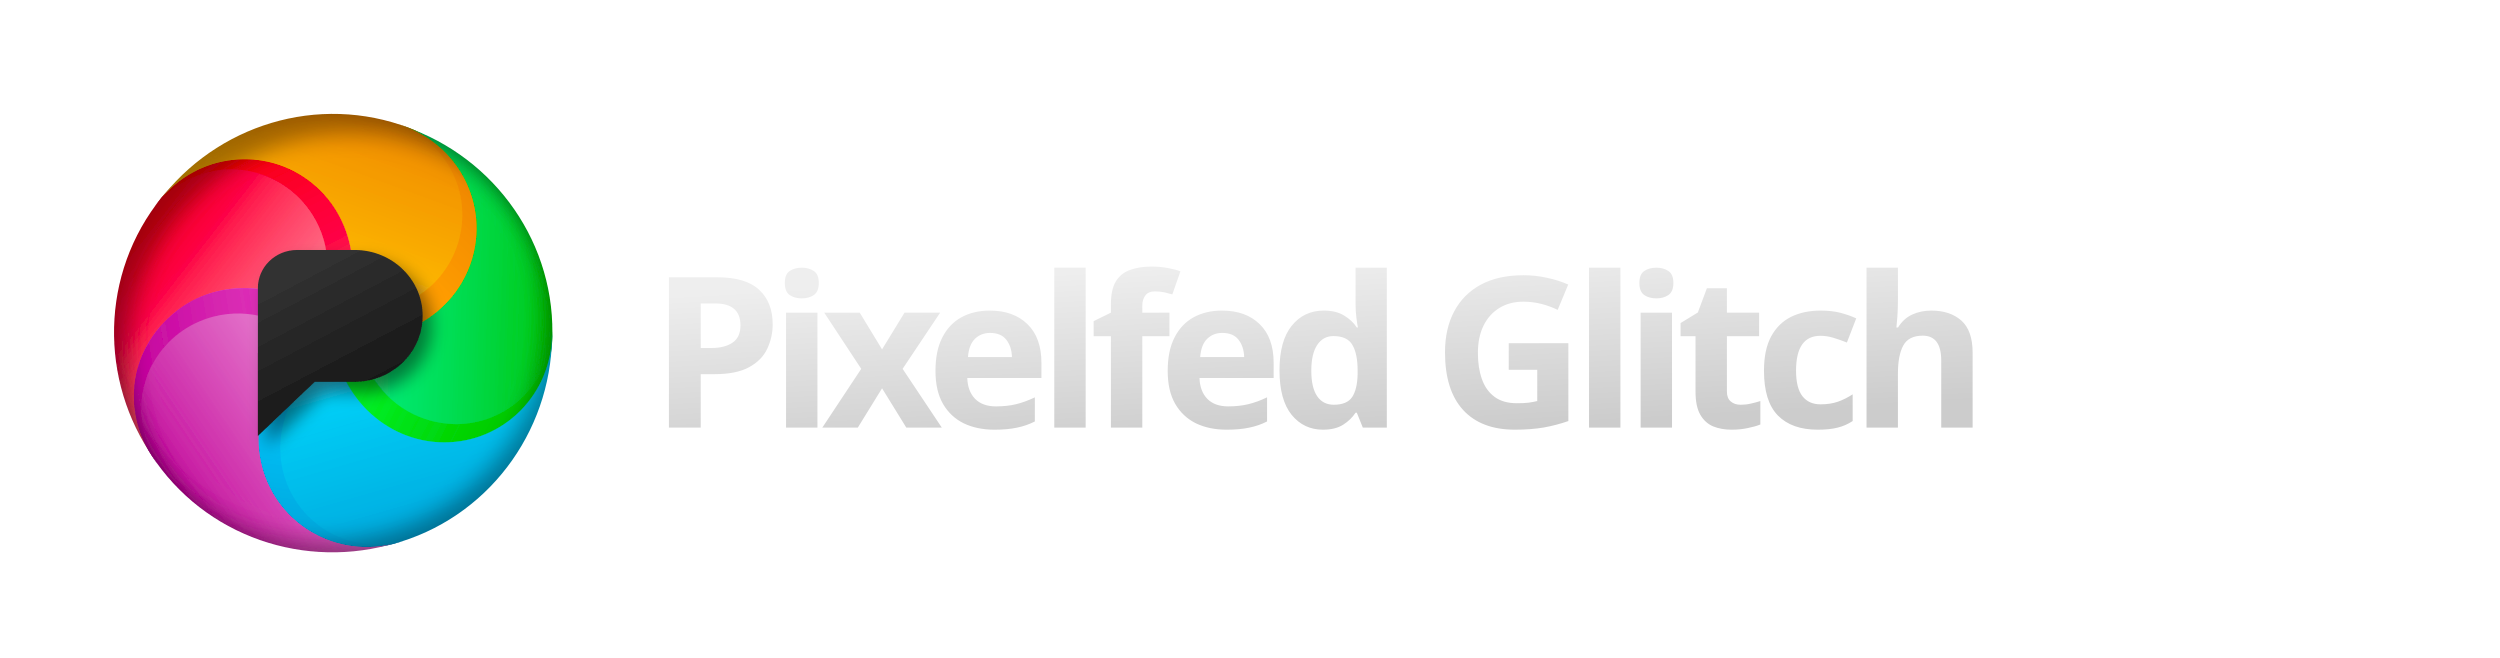
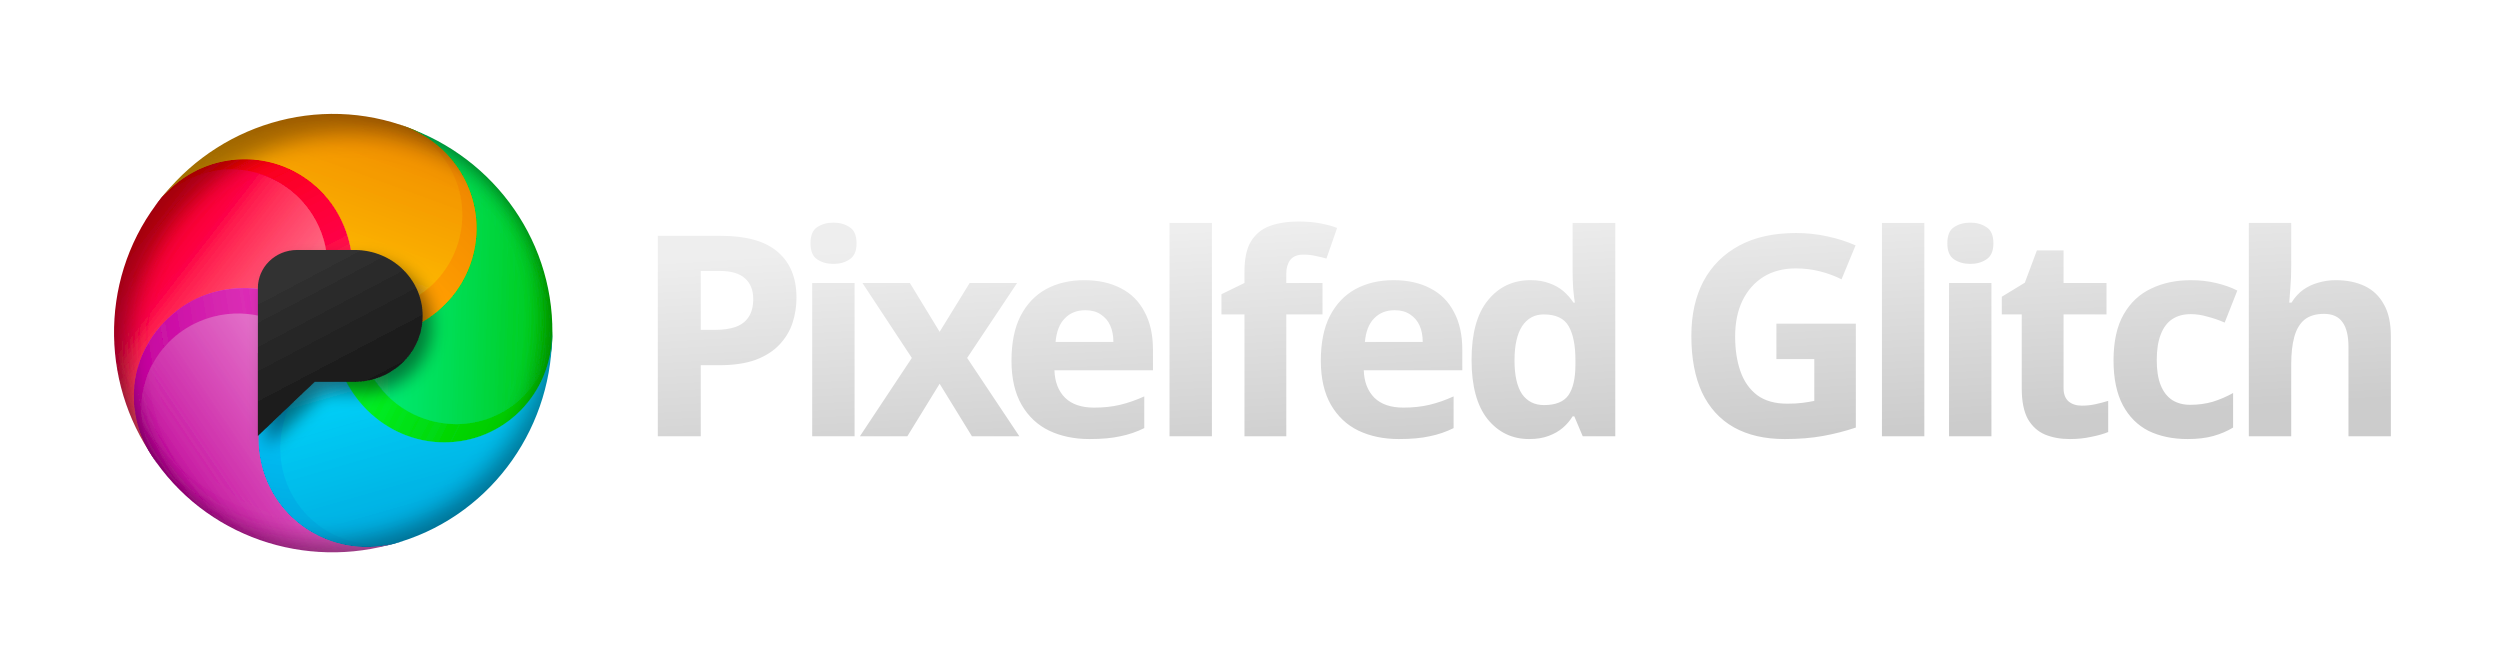
<svg xmlns="http://www.w3.org/2000/svg" xmlns:xlink="http://www.w3.org/1999/xlink" version="1.1" width="285" height="75">
  <defs>
    <path id="drop_shape" d="M 25,25 C 20.778,19.646 13.003,18.371 7.477,22.361 1.952,26.351 0.768,34.096 4.834,39.658 l 0.308,0.421 C -1.489,31.406 -1.815,19.241 4.795,10.326 l 0.118,-0.156 C 9.008,4.727 16.349,3.192 22.245,7.492 27.816,11.555 29.095,19.557 24.999,24.999 Z" />
    <path id="drop_seam" d="M 4.651,10.522 5.052,9.983 C 8.636,5.161 15.79,3.034 22.059,7.313 27.424,10.976 29.394,19.24 24.999,25.003 24.356,24.172 23.694,23.538 22.975,22.942 24.83,19.455 24.872,15.024 22.61,11.454 19.309,6.244 12.487,4.741 7.372,8.098 c -1.093,0.717 -2.054,1.542 -2.803,2.535 z" />
    <path id="center_logo_shape" d="m 22.886,30.523 h 4.545 c 4.281,0 7.752,-3.364 7.752,-7.513 0,-4.149 -3.471,-7.513 -7.752,-7.513 h -6.56 c -2.47,0 -4.472,1.941 -4.472,4.334 v 16.87 z" />
    <linearGradient id="drop_shape_red_gradient" gradientTransform="rotate(45 0.5 0.5)">
      <stop stop-color="#ea0d30" offset="0" />
      <stop stop-color="#fbafbb" offset="1" />
    </linearGradient>
    <linearGradient id="drop_seam_red_gradient" gradientTransform="rotate(60 0.5 0.5)">
      <stop stop-color="#ea0d30" offset="0" />
      <stop stop-color="#f54a65" offset="1" />
    </linearGradient>
    <linearGradient id="drop_shape_yellow_gradient" gradientTransform="rotate(45 0.5 0.5)">
      <stop stop-color="#e58d00" offset="0" />
      <stop stop-color="#ffd899" offset="1" />
    </linearGradient>
    <linearGradient id="drop_seam_yellow_gradient" gradientTransform="rotate(60 0.5 0.5)">
      <stop stop-color="#e58d00" offset="0" />
      <stop stop-color="#ffaf2e" offset="1" />
    </linearGradient>
    <linearGradient id="drop_shape_green_gradient" gradientTransform="rotate(45 0.5 0.5)">
      <stop stop-color="#0bc346" offset="0" />
      <stop stop-color="#89f8ac" offset="1" />
    </linearGradient>
    <linearGradient id="drop_seam_green_gradient" gradientTransform="rotate(60 0.5 0.5)">
      <stop stop-color="#0bc346" offset="0" />
      <stop stop-color="#23f365" offset="1" />
    </linearGradient>
    <linearGradient id="drop_shape_blue_gradient" gradientTransform="rotate(45 0.5 0.5)">
      <stop stop-color="#00a6d4" offset="0" />
      <stop stop-color="#88e5ff" offset="1" />
    </linearGradient>
    <linearGradient id="drop_seam_blue_gradient" gradientTransform="rotate(60 0.5 0.5)">
      <stop stop-color="#00a6d4" offset="0" />
      <stop stop-color="#1dceff" offset="1" />
    </linearGradient>
    <linearGradient id="drop_shape_purple_gradient" gradientTransform="rotate(45 0.5 0.5)">
      <stop stop-color="#b92896" offset="0" />
      <stop stop-color="#eca8dc" offset="1" />
    </linearGradient>
    <linearGradient id="drop_seam_purple_gradient" gradientTransform="rotate(60 0.5 0.5)">
      <stop stop-color="#b92896" offset="0" />
      <stop stop-color="#d94fb8" offset="1" />
    </linearGradient>
    <linearGradient id="center_logo_dark_gradient" gradientTransform="rotate(65 0.5 0.5)">
      <stop stop-color="#333" offset="0" />
      <stop stop-color="#111" offset="1" />
    </linearGradient>
    <linearGradient id="center_logo_white_gradient" gradientTransform="rotate(65 0.5 0.5)">
      <stop stop-color="#eee" offset="0" />
      <stop stop-color="#ccc" offset="1" />
    </linearGradient>
    <filter id="outset_shadow" x="-2" y="-2" width="4" height="4">
      <feFlood flood-color="#0007" />
      <feComposite operator="in" in2="SourceAlpha" in="shadowOffset" />
      <feGaussianBlur stdDeviation="1" />
      <feOffset result="shadowOffset" in="shadowOffset" dx="1" dy="1.2" />
      <feComposite operator="over" in2="shadowOffset" in="SourceGraphic" />
    </filter>
    <filter id="inset_shadow">
      <feFlood flood-color="#0009" />
      <feComposite operator="out" in2="SourceAlpha" in="shadowOffset" />
      <feGaussianBlur stdDeviation="1.2" />
      <feOffset result="shadowOffset" in="shadowOffset" dx="2" dy="2.4" />
      <feFlood flood-color="#0009" />
      <feComposite operator="out" in2="SourceAlpha" in="lightOffset" />
      <feGaussianBlur stdDeviation="1.2" />
      <feOffset result="lightOffset" in="lightOffset" dx="-1" dy="-1.4" />
      <feComposite operator="atop" in2="SourceGraphic" in="shadowOffset" />
      <feComposite operator="atop" in2="result" in="lightOffset" />
      <feColorMatrix type="saturate" in="result" values="1.2" />
    </filter>
  </defs>
  <g id="logo" transform="translate(13,13)">
    <g id="wheel_filter" filter="url(#inset_shadow)">
      <g id="wheel">
        <g id="drop_red" transform="rotate(0,25,25)">
          <use id="drop_shape_red" xlink:href="#drop_shape" fill="url(#drop_shape_red_gradient)" />
          <use id="drop_seam_red" xlink:href="#drop_seam" fill="url(#drop_seam_red_gradient)" />
        </g>
        <g id="drop_yellow" transform="rotate(72,25,25)">
          <use id="drop_shape_yellow" xlink:href="#drop_shape" fill="url(#drop_shape_yellow_gradient)" />
          <use id="drop_seam_yellow" xlink:href="#drop_seam" fill="url(#drop_seam_yellow_gradient)" />
        </g>
        <g id="drop_green" transform="rotate(144,25,25)">
          <use id="drop_shape_green" xlink:href="#drop_shape" fill="url(#drop_shape_green_gradient)" />
          <use id="drop_seam_green" xlink:href="#drop_seam" fill="url(#drop_seam_green_gradient)" />
        </g>
        <g id="drop_blue" transform="rotate(216,25,25)">
          <use id="drop_shape_blue" xlink:href="#drop_shape" fill="url(#drop_shape_blue_gradient)" />
          <use id="drop_seam_blue" xlink:href="#drop_seam" fill="url(#drop_seam_blue_gradient)" />
        </g>
        <g id="drop_purple" transform="rotate(288,25,25)">
          <use id="drop_shape_purple" xlink:href="#drop_shape" fill="url(#drop_shape_purple_gradient)" />
          <use id="drop_seam_purple" xlink:href="#drop_seam" fill="url(#drop_seam_purple_gradient)" />
        </g>
      </g>
    </g>
    <g id="center_logo">
      <use id="center_logo_use" xlink:href="#center_logo_shape" style="fill:url(#center_logo_dark_gradient);filter:url(#outset_shadow)" />
    </g>
  </g>
-   <text id="brand_name" y="65%" x="26%" text-anchor="right" letter-spacing="-.06em" font-family="'Noto Sans', sans-serif" font-variant="normal" font-weight="700" font-stretch="normal" font-size="2em" fill="url(#center_logo_white_gradient)" fill-opacity="1" stroke="none">
-       Pixelfed Glitch
-   </text>
+   <path d="m 82.158,26.884 q 4.416,0 6.528,1.856 2.112,1.824 2.112,5.184 0,1.504 -0.448,2.88 -0.448,1.376 -1.504,2.496 -1.024,1.088 -2.72,1.728 -1.696,0.608 -4.16,0.608 h -2.08 v 8.096 h -4.896 v -22.848 z m -0.16,4 h -2.112 v 6.72 h 1.632 q 1.344,0 2.304,-0.32 0.992,-0.352 1.504,-1.12 0.544,-0.8 0.544,-2.08 0,-1.536 -0.96,-2.368 -0.928,-0.832 -2.912,-0.832 z m 15.424,1.376 v 17.472 h -4.832 v -17.472 z m -2.4,-6.88 q 1.056,0 1.824,0.512 0.8,0.48 0.8,1.856 0,1.312 -0.8,1.824 -0.768,0.512 -1.824,0.512 -1.088,0 -1.856,-0.512 -0.768,-0.512 -0.768,-1.824 0,-1.376 0.768,-1.856 0.768,-0.512 1.856,-0.512 z m 8.928,15.424 -5.632,-8.544 h 5.408 l 3.392,5.568 3.424,-5.568 h 5.408 l -5.696,8.544 5.952,8.928 h -5.408 l -3.68,-5.984 -3.68,5.984 h -5.408 z m 19.648,-8.864 q 2.432,0 4.192,0.928 1.76,0.896 2.688,2.688 0.96,1.76 0.96,4.32 v 2.336 h -11.232 q 0.064,1.984 1.216,3.136 1.152,1.12 3.296,1.12 1.632,0 2.976,-0.32 1.344,-0.32 2.752,-0.96 v 3.616 q -1.28,0.64 -2.72,0.928 -1.408,0.32 -3.52,0.32 -2.592,0 -4.608,-0.96 -1.984,-0.96 -3.136,-2.944 -1.152,-2.016 -1.152,-5.024 0,-3.072 1.024,-5.088 1.056,-2.048 2.912,-3.072 1.888,-1.024 4.352,-1.024 z m 0.128,3.424 q -1.44,0 -2.336,0.928 -0.896,0.896 -1.056,2.688 h 6.592 q 0,-1.056 -0.352,-1.856 -0.352,-0.8 -1.088,-1.28 -0.704,-0.48 -1.76,-0.48 z m 14.432,14.368 h -4.832 v -24.32 h 4.832 z m 12.608,-13.888 h -4.128 v 13.888 h -4.768 v -13.888 h -2.624 v -2.304 l 2.624,-1.28 v -1.28 q 0,-2.24 0.736,-3.456 0.768,-1.248 2.144,-1.76 1.408,-0.512 3.296,-0.512 1.408,0 2.528,0.224 1.152,0.224 1.856,0.512 l -1.216,3.488 q -0.544,-0.16 -1.184,-0.288 -0.64,-0.16 -1.472,-0.16 -0.992,0 -1.472,0.608 -0.448,0.608 -0.448,1.536 v 1.088 h 4.128 z m 8.096,-3.904 q 2.432,0 4.192,0.928 1.76,0.896 2.688,2.688 0.96,1.76 0.96,4.32 v 2.336 h -11.232 q 0.064,1.984 1.216,3.136 1.152,1.12 3.296,1.12 1.632,0 2.976,-0.32 1.344,-0.32 2.752,-0.96 v 3.616 q -1.28,0.64 -2.72,0.928 -1.408,0.32 -3.52,0.32 -2.592,0 -4.608,-0.96 -1.984,-0.96 -3.136,-2.944 -1.152,-2.016 -1.152,-5.024 0,-3.072 1.024,-5.088 1.056,-2.048 2.912,-3.072 1.888,-1.024 4.352,-1.024 z m 0.128,3.424 q -1.44,0 -2.336,0.928 -0.896,0.896 -1.056,2.688 h 6.592 q 0,-1.056 -0.352,-1.856 -0.352,-0.8 -1.088,-1.28 -0.704,-0.48 -1.76,-0.48 z m 15.328,14.688 q -2.88,0 -4.736,-2.272 -1.824,-2.304 -1.824,-6.752 0,-4.512 1.856,-6.784 1.856,-2.304 4.864,-2.304 1.248,0 2.144,0.352 0.928,0.32 1.6,0.896 0.672,0.576 1.152,1.312 h 0.16 q -0.096,-0.576 -0.192,-1.6 -0.064,-1.056 -0.064,-1.92 v -5.568 h 4.864 v 24.32 h -3.712 l -0.96,-2.272 h -0.192 q -0.448,0.736 -1.12,1.312 -0.672,0.576 -1.632,0.928 -0.928,0.352 -2.208,0.352 z m 1.696,-3.872 q 1.984,0 2.784,-1.12 0.8,-1.152 0.8,-3.488 v -0.512 q 0,-2.528 -0.768,-3.872 -0.768,-1.344 -2.848,-1.344 -1.568,0 -2.464,1.344 -0.864,1.344 -0.864,3.904 0,2.56 0.864,3.84 0.896,1.248 2.496,1.248 z m 26.496,-9.28 h 9.056 v 11.84 q -1.792,0.608 -3.744,0.96 -1.92,0.352 -4.384,0.352 -3.392,0 -5.792,-1.344 -2.368,-1.344 -3.616,-3.968 -1.216,-2.624 -1.216,-6.464 0,-3.584 1.376,-6.208 1.408,-2.624 4.064,-4.064 2.656,-1.44 6.496,-1.44 1.824,0 3.584,0.384 1.76,0.384 3.2,1.024 l -1.6,3.872 q -1.056,-0.544 -2.4,-0.896 -1.344,-0.352 -2.816,-0.352 -2.112,0 -3.68,0.96 -1.536,0.96 -2.4,2.72 -0.832,1.728 -0.832,4.096 0,2.24 0.608,3.968 0.608,1.728 1.92,2.72 1.312,0.96 3.424,0.96 1.024,0 1.728,-0.096 0.736,-0.096 1.344,-0.224 v -4.768 h -4.32 z m 16.864,12.832 h -4.832 v -24.32 h 4.832 z m 7.648,-17.472 v 17.472 h -4.832 v -17.472 z m -2.4,-6.88 q 1.056,0 1.824,0.512 0.8,0.48 0.8,1.856 0,1.312 -0.8,1.824 -0.768,0.512 -1.824,0.512 -1.088,0 -1.856,-0.512 -0.768,-0.512 -0.768,-1.824 0,-1.376 0.768,-1.856 0.768,-0.512 1.856,-0.512 z m 12.704,20.864 q 0.8,0 1.536,-0.16 0.736,-0.16 1.472,-0.384 v 3.552 q -0.768,0.32 -1.92,0.544 -1.12,0.256 -2.464,0.256 -1.568,0 -2.816,-0.512 -1.216,-0.512 -1.952,-1.76 -0.704,-1.28 -0.704,-3.52 v -8.416 h -2.272 v -2.016 l 2.624,-1.6 1.376,-3.68 h 3.04 v 3.712 h 4.896 v 3.584 h -4.896 v 8.416 q 0,0.992 0.576,1.504 0.576,0.48 1.504,0.48 z m 12.064,3.808 q -2.528,0 -4.448,-0.928 -1.888,-0.96 -2.944,-2.944 -1.056,-2.016 -1.056,-5.088 0,-3.232 1.152,-5.248 1.152,-2.016 3.136,-2.944 1.984,-0.96 4.512,-0.96 1.536,0 2.88,0.32 1.376,0.32 2.432,0.864 l -1.44,3.648 q -0.96,-0.416 -1.952,-0.672 -0.96,-0.288 -1.92,-0.288 -1.248,0 -2.112,0.576 -0.864,0.576 -1.312,1.76 -0.448,1.152 -0.448,2.912 0,1.728 0.448,2.848 0.448,1.12 1.312,1.696 0.864,0.544 2.048,0.544 1.376,0 2.592,-0.352 1.216,-0.384 2.304,-0.992 v 3.936 q -0.992,0.608 -2.24,0.96 -1.248,0.352 -2.944,0.352 z m 11.808,-19.744 q 0,1.408 -0.096,2.496 -0.064,1.056 -0.128,1.696 h 0.256 q 0.576,-0.928 1.344,-1.472 0.768,-0.544 1.696,-0.8 0.96,-0.288 2.016,-0.288 1.888,0 3.296,0.672 1.408,0.672 2.176,2.08 0.8,1.376 0.8,3.648 v 11.392 h -4.832 v -10.176 q 0,-1.888 -0.672,-2.816 -0.672,-0.96 -2.112,-0.96 -1.408,0 -2.24,0.672 -0.8,0.672 -1.152,1.952 -0.352,1.28 -0.352,3.136 v 8.192 h -4.832 v -24.32 h 4.832 z" id="brand_name" style="font-weight:bold;font-size:32px;font-family:'Noto Sans';-inkscape-font-specification:'Noto Sans Bold 700';letter-spacing:-0.06em;fill:url(#center_logo_white_gradient)" aria-label="Pixelfed Glitch" />
</svg>
